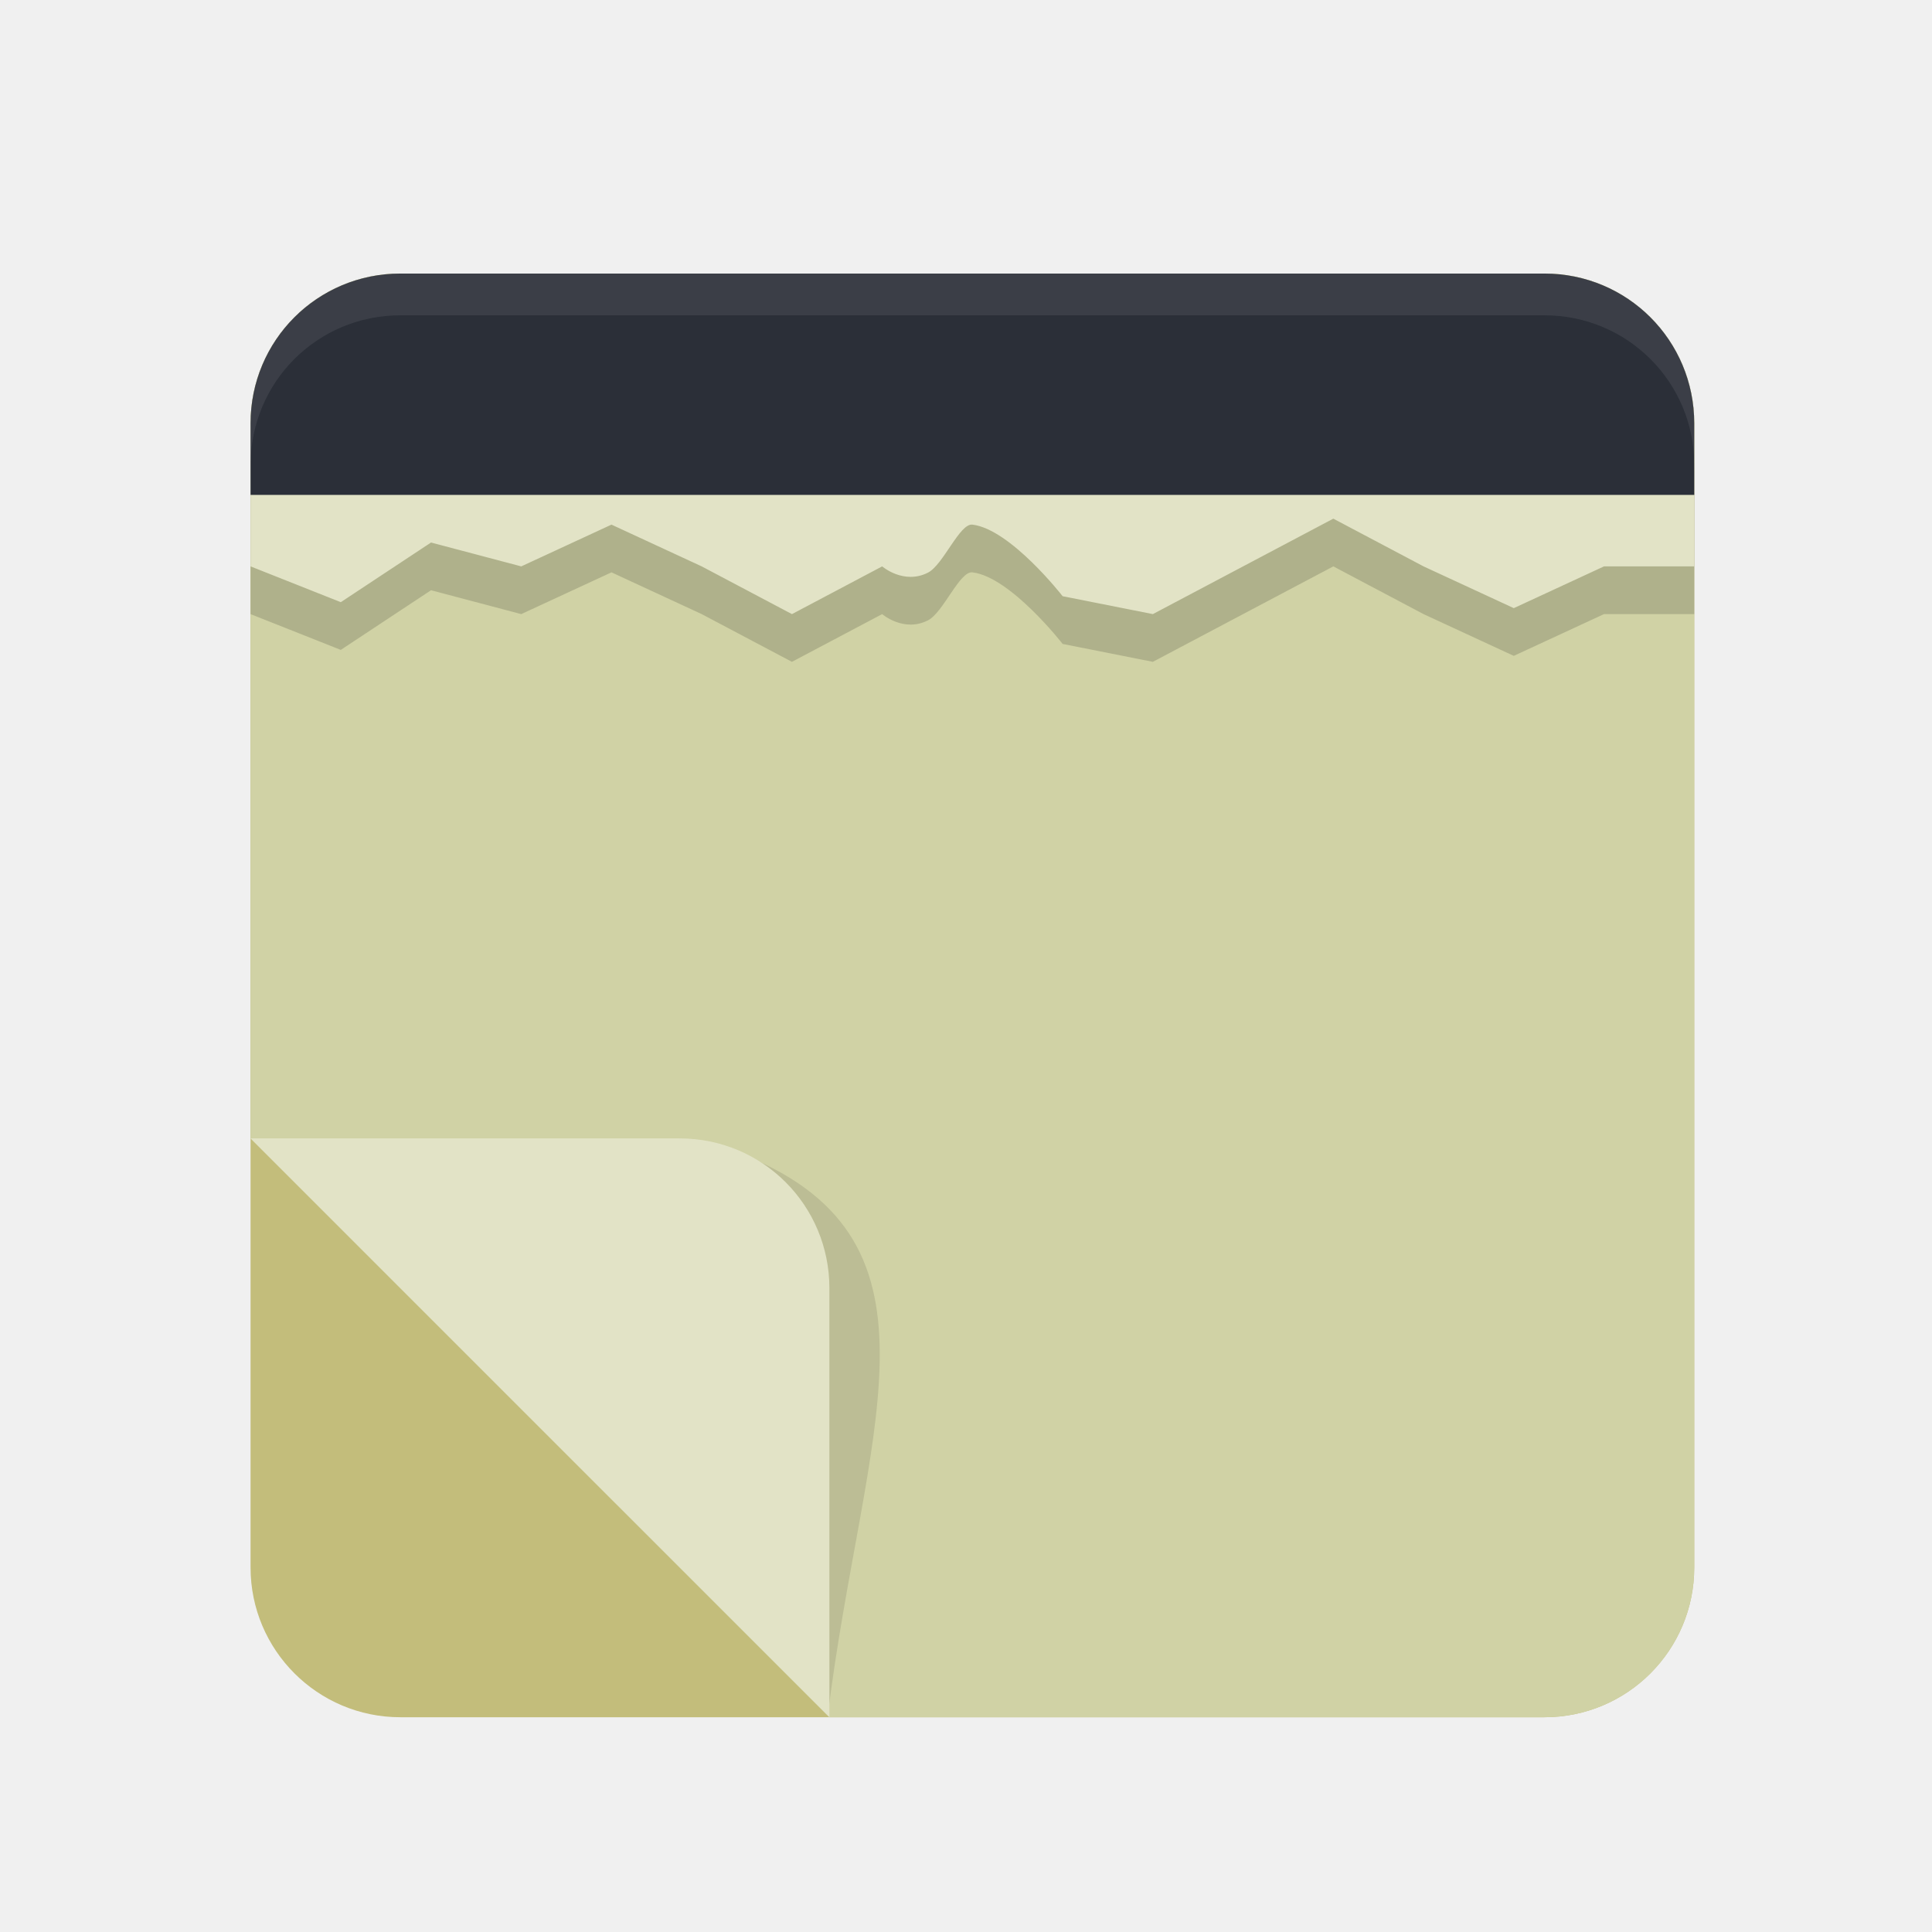
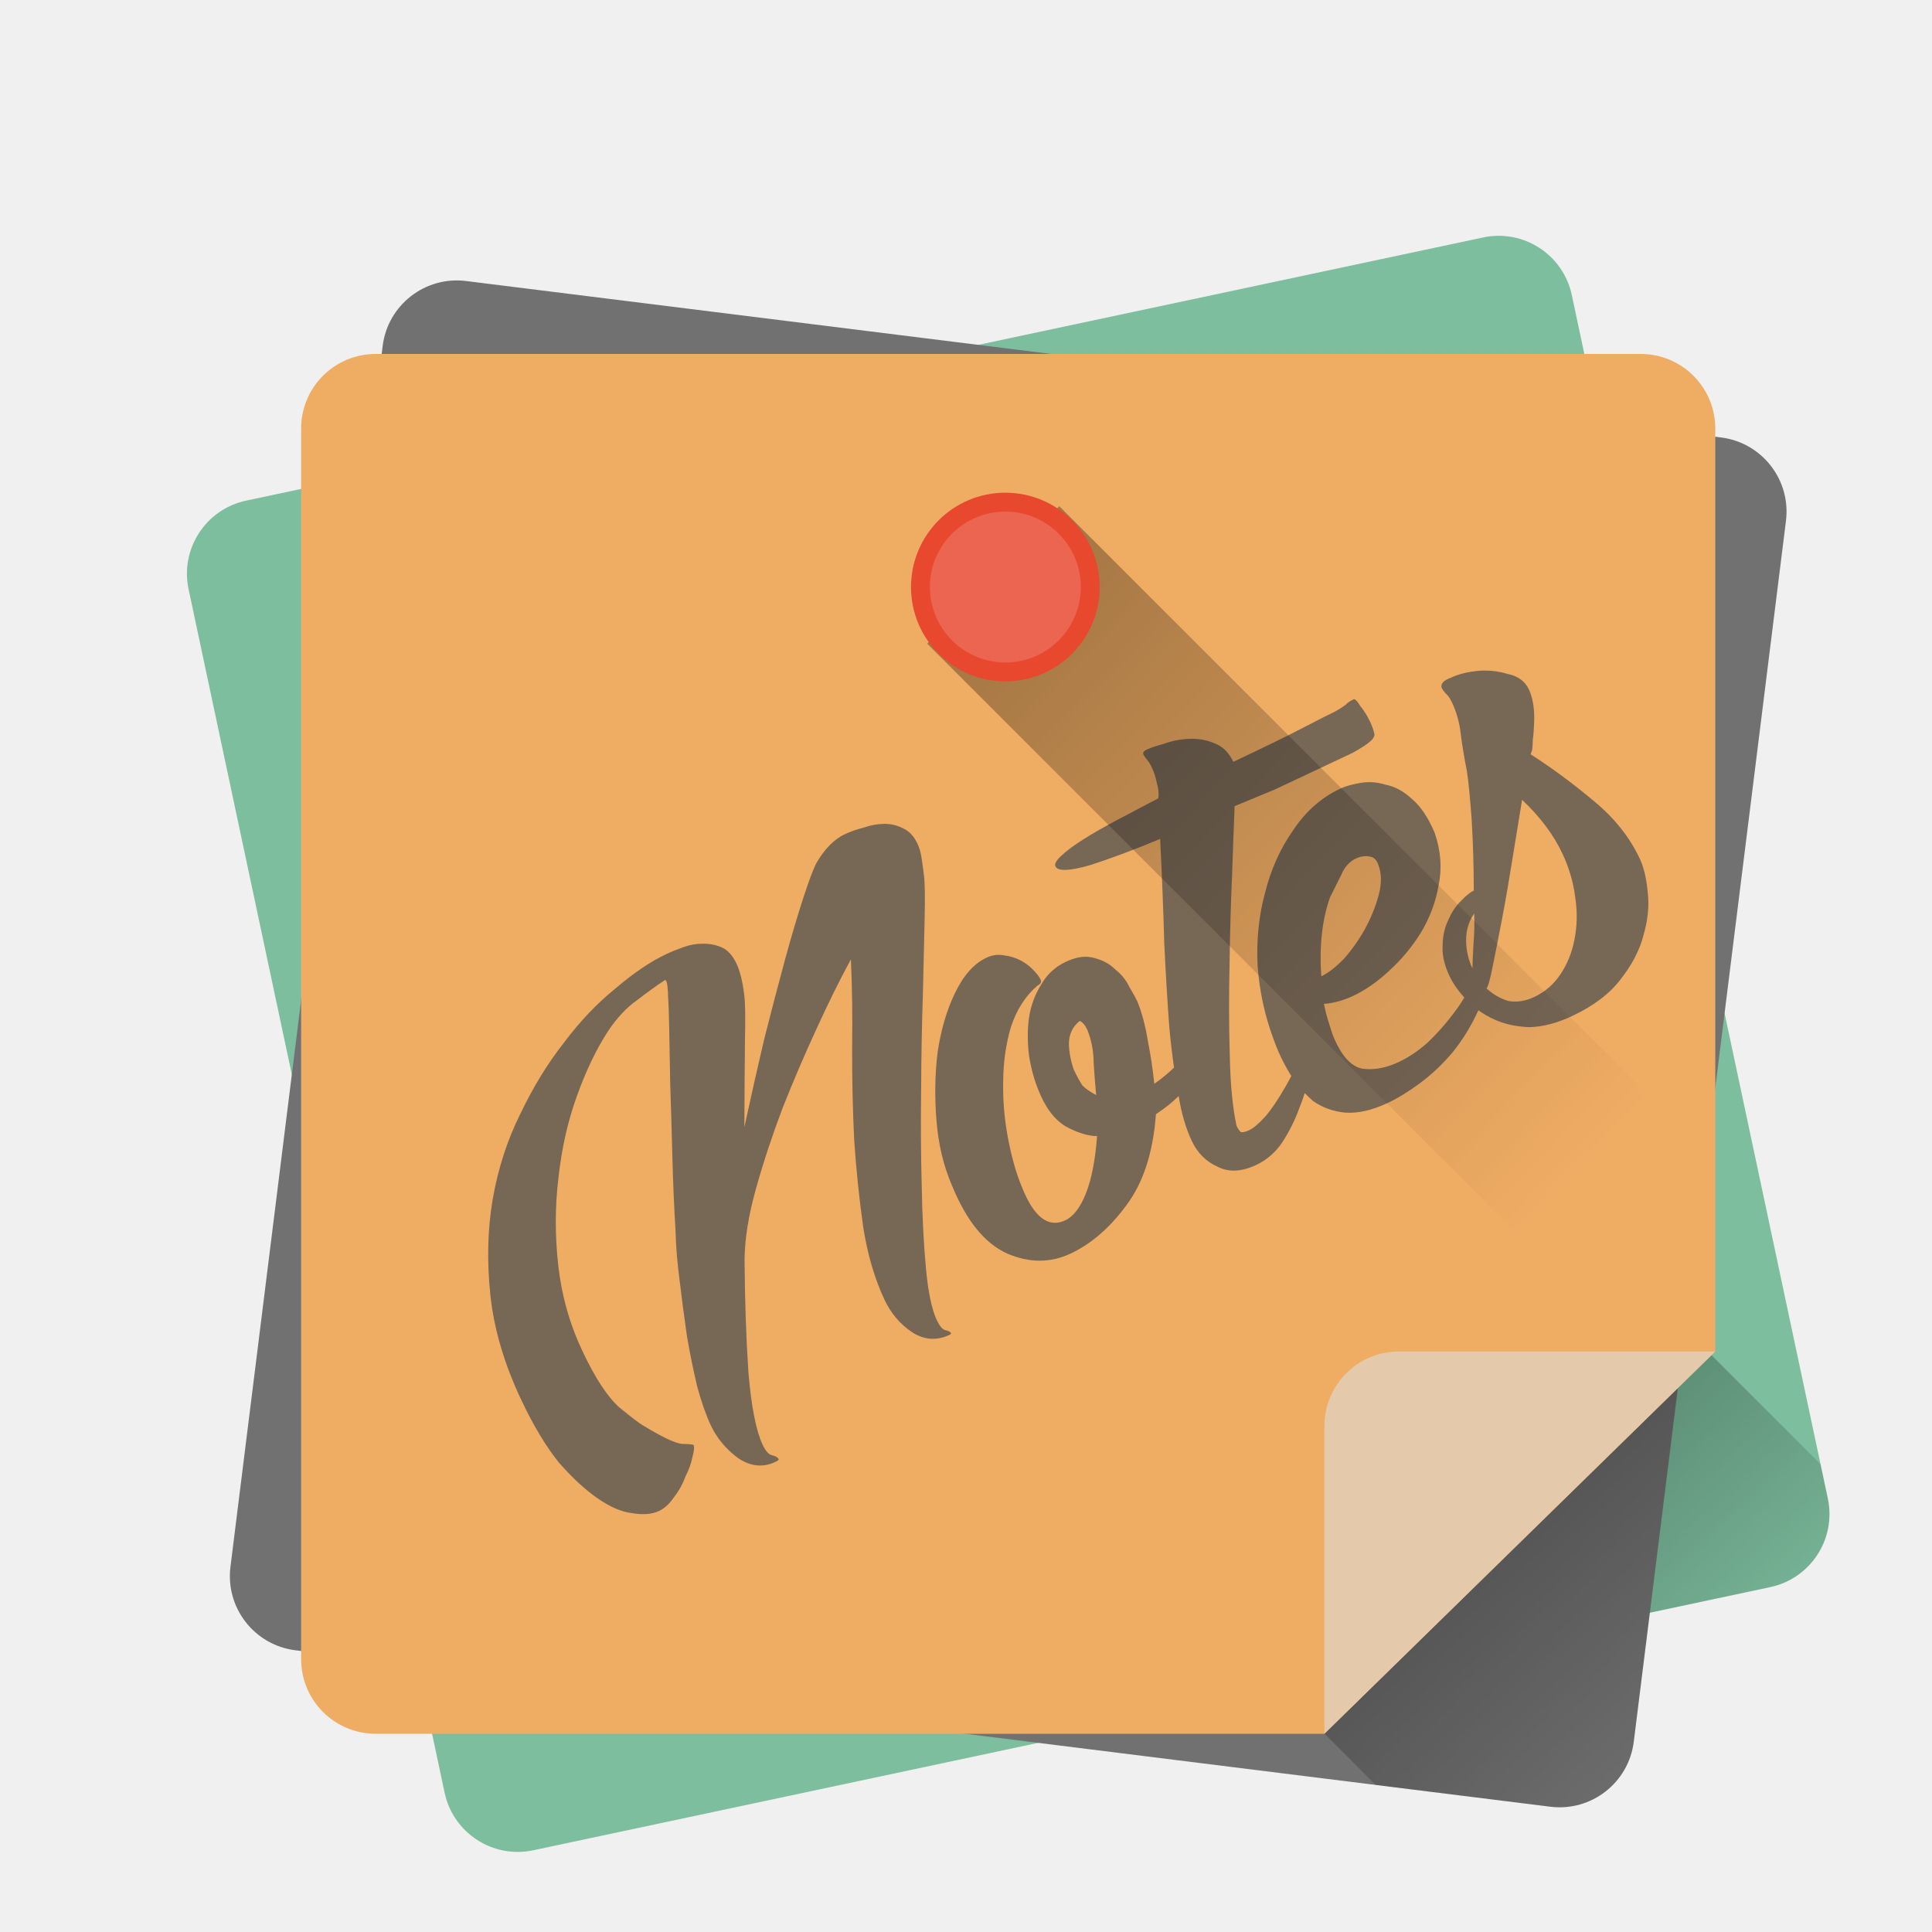
- <svg xmlns="http://www.w3.org/2000/svg" width="512" height="512" id="svg2" version="1.1" viewBox="0 0 512 512">
+ <svg xmlns="http://www.w3.org/2000/svg" xmlns:xlink="http://www.w3.org/1999/xlink" width="512" height="512" viewBox="0 0 512 512" id="svg2" version="1.1">
  <defs id="defs4">
-     <clipPath clipPathUnits="userSpaceOnUse" id="clipPath3834">
-       <ellipse transform="matrix(1.140758,0,0,1.140758,-235.3187,-287.3868)" d="m 615.96,482.375 c 0,99.25 -80.458,179.708 -179.708,179.708 -99.25,0 -179.708,-80.458 -179.708,-179.708 0,-99.25 80.458,-179.708 179.708,-179.708 99.25,0 179.708,80.458 179.708,179.708 z" ry="179.708" rx="179.708" cy="482.375" cx="436.252" id="ellipse3836" style="fill:#4b96c1;fill-opacity:1;fill-rule:evenodd;stroke:none" />
+     <linearGradient id="linearGradient4175">
+       <stop id="stop4177" offset="0" style="stop-color:#000000;stop-opacity:1" />
+       <stop id="stop4179" offset="1" style="stop-color:#000000;stop-opacity:0" />
+     </linearGradient>
+     <linearGradient id="linearGradient4159">
+       <stop style="stop-color:#000000;stop-opacity:1" offset="0" id="stop4161" />
+       <stop style="stop-color:#000000;stop-opacity:0" offset="1" id="stop4163" />
+     </linearGradient>
+     <linearGradient xlink:href="#linearGradient4159" id="linearGradient4165" x1="107.143" y1="570.041" x2="408.214" y2="860.041" gradientUnits="userSpaceOnUse" />
+     <linearGradient xlink:href="#linearGradient4175" id="linearGradient4173" x1="210.599" y1="765.102" x2="444.084" y2="1020.671" gradientUnits="userSpaceOnUse" />
+     <clipPath clipPathUnits="userSpaceOnUse" id="clipPath4186">
+       <path style="opacity:1;fill:#000000;fill-opacity:1;stroke:none;stroke-width:20;stroke-linecap:round;stroke-linejoin:round;stroke-miterlimit:4;stroke-dasharray:none;stroke-opacity:1" d="m 397.043,602.85 c -1.318,0.012 -2.656,0.154 -3.998,0.439 L 259.25,631.755 123.514,614.833 c -10.889,-1.357 -20.748,6.316 -22.105,17.205 l -4.264,34.205 -31.914,6.789 c -10.733,2.283 -17.535,12.763 -15.252,23.496 l 27.359,128.6 -16.264,130.467 c -1.357,10.889 6.316,20.748 17.205,22.105 l 32.377,4.037 7.174,33.715 c 2.283,10.733 12.761,17.535 23.494,15.252 l 133.797,-28.465 135.734,16.92 c 10.889,1.357 20.748,-6.316 22.105,-17.205 l 4.264,-34.203 31.916,-6.791 c 10.733,-2.283 17.535,-12.761 15.252,-23.494 L 457.033,808.864 473.297,678.399 c 1.357,-10.889 -6.316,-20.748 -17.205,-22.105 l -32.377,-4.037 -7.174,-33.715 c -1.998,-9.391 -10.271,-15.772 -19.498,-15.691 z" id="path4188" />
    </clipPath>
  </defs>
-   <g id="layer1" transform="translate(-180.2366,-225.8125)">
-     <rect ry="39.704" transform="translate(180.2366,225.8125)" y="72.495" x="66.4" height="382.591" width="382.591" id="rect3947" style="color:#000000;fill:#c3bd7b;fill-opacity:1;fill-rule:evenodd;stroke:none;stroke-width:200;marker:none;visibility:visible;display:inline;overflow:visible;enable-background:accumulate" />
-     <path transform="translate(180.2366,225.8125)" style="color:#000000;fill:#d0d2a5;fill-opacity:1;fill-rule:evenodd;stroke:none;stroke-width:200;marker:none;visibility:visible;display:inline;overflow:visible;enable-background:accumulate" d="m 106.104,72.495 303.183,0 c 21.996,0 39.704,17.708 39.704,39.704 l 0,303.183 c 0,21.996 -17.708,39.704 -39.704,39.704 -63.163,0 -126.326,0 -189.49,0 L 66.4,301.688 c 0,-63.163 0,-126.326 0,-189.49 0,-21.996 17.708,-39.704 39.704,-39.704 z" id="rect3917" />
-     <path id="path3925" d="m 286.341,310.955 303.183,0 c 21.996,0 39.704,17.708 39.704,39.704 l 0,37.898 -23.912,0 -23.912,11.067 -23.912,-11.067 -23.912,-12.648 -23.912,12.648 -23.912,12.648 -23.912,-4.743 c 0,0 -13.809,-17.767 -23.912,-18.971 -3.373,-0.402 -7.714,10.648 -11.769,12.718 -6.43,3.282 -12.143,-1.651 -12.143,-1.651 l -23.912,12.648 -23.912,-12.648 -23.912,-11.067 -23.912,11.067 -23.912,-6.324 -23.912,15.81 -23.912,-9.486 0,-37.898 c 0,-21.996 17.708,-39.704 39.704,-39.704 z" style="color:#000000;fill:#000000;fill-opacity:0.157;fill-rule:evenodd;stroke:none;stroke-width:200;marker:none;visibility:visible;display:inline;overflow:visible;enable-background:accumulate" />
-     <path style="color:#000000;fill:#e2e3c6;fill-opacity:1;fill-rule:evenodd;stroke:none;stroke-width:200;marker:none;visibility:visible;display:inline;overflow:visible;enable-background:accumulate" d="m 106.104,72.495 303.183,0 c 21.996,0 39.704,17.708 39.704,39.704 l 0,37.898 -23.912,0 -23.912,11.067 -23.912,-11.067 -23.912,-12.648 -23.912,12.648 -23.912,12.648 -23.912,-4.743 c 0,0 -13.809,-17.767 -23.912,-18.971 -3.373,-0.402 -7.714,10.648 -11.769,12.718 -6.43,3.282 -12.143,-1.651 -12.143,-1.651 l -23.912,12.648 -23.912,-12.648 -23.912,-11.067 -23.912,11.067 -23.912,-6.324 -23.912,15.81 -23.912,-9.486 0,-37.898 c 0,-21.996 17.708,-39.704 39.704,-39.704 z" id="rect3922" transform="translate(180.2366,225.8125)" />
-     <path transform="translate(180.2366,225.8125)" style="color:#000000;fill:#2b2f38;fill-opacity:1;fill-rule:evenodd;stroke:none;stroke-width:200;marker:none;visibility:visible;display:inline;overflow:visible;enable-background:accumulate" d="m 106.104,72.495 303.183,0 c 21.996,0 39.704,17.708 39.704,39.704 l 0,18.949 -382.591,0 0,-18.949 c 0,-21.996 17.708,-39.704 39.704,-39.704 z" id="rect3919" />
-     <path style="fill:#000000;stroke:none;stroke-width:1px;stroke-linecap:butt;stroke-linejoin:miter;stroke-opacity:1;fill-opacity:0.1" d="m 219.357,454.69 c 9.156,-74.715 34.889,-125.444 -22.013,-148.512 -8.085,-3.278 1.688,44.399 -9.606,41.798 z" id="path3965" transform="translate(180.2366,225.8125)" />
-     <path id="path3961" d="m 246.637,527.501 37.898,0 37.898,0 37.898,0 c 21.996,0 39.704,17.708 39.704,39.704 l 0,37.898 0,37.898 0,37.898 z" style="color:#000000;fill:#e2e3c6;fill-opacity:1;fill-rule:evenodd;stroke:none;stroke-width:200;marker:none;visibility:visible;display:inline;overflow:visible;enable-background:accumulate" />
-     <path style="color:#000000;fill:#ffffff;fill-opacity:0.076;fill-rule:evenodd;stroke:none;stroke-width:200;marker:none;visibility:visible;display:inline;overflow:visible;enable-background:accumulate" d="M 106.094 72.5 C 84.098 72.5 66.406 90.192 66.406 112.188 L 66.406 123.25 C 66.406 101.254 84.098 83.562 106.094 83.562 L 409.281 83.562 C 431.277 83.562 449 101.254 449 123.25 L 449 112.188 C 449 90.192 431.277 72.5 409.281 72.5 L 106.094 72.5 z " transform="translate(180.2366,225.8125)" id="path4138" />
+   <g id="layer1" transform="translate(0,-540.3622)">
+     <rect ry="19.807" y="671.874" x="-96.059" height="365.675" width="374.767" id="rect4140" style="opacity:1;fill:#7dbe9e;fill-opacity:1;stroke:none;stroke-width:20;stroke-linecap:round;stroke-linejoin:round;stroke-miterlimit:4;stroke-dasharray:none;stroke-opacity:1" transform="matrix(0.9781089,-0.2080936,0.2080936,0.9781089,0,0)" />
+     <rect ry="19.807" y="594.832" x="178.816" height="365.675" width="374.767" id="rect4138" style="opacity:1;fill:#717171;fill-opacity:1;stroke:none;stroke-width:20;stroke-linecap:round;stroke-linejoin:round;stroke-miterlimit:4;stroke-dasharray:none;stroke-opacity:1" transform="matrix(0.9923191,0.1237047,-0.1237047,0.9923191,0,0)" />
+     <path clip-path="url(#clipPath4186)" style="fill:url(#linearGradient4173);fill-rule:evenodd;stroke:none;stroke-width:1px;stroke-linecap:butt;stroke-linejoin:miter;stroke-opacity:1;fill-opacity:1" d="m 350,998.791 46.786,46.786 102.857,-100 -46.786,-46.786 z" id="path4190" />
+     <path style="opacity:1;fill:#efac63;fill-opacity:1;stroke:none;stroke-width:20;stroke-linecap:round;stroke-linejoin:round;stroke-miterlimit:4;stroke-dasharray:none;stroke-opacity:1" d="m 99.609,634.159 335.152,0 c 10.973,0 19.807,8.834 19.807,19.807 l 0,81.515 0,81.515 0,81.515 -103.595,101.322 -83.788,0 -83.788,0 -83.788,0 c -10.973,0 -19.807,-8.834 -19.807,-19.807 l 0,-326.061 c 0,-10.973 8.834,-19.807 19.807,-19.807 z" id="rect4136" />
+     <path id="path4145" d="m 350.973,999.834 0,-81.515 c 0,-10.973 8.834,-19.807 19.807,-19.807 l 83.788,0 z" style="opacity:1;fill:#e4c9aa;fill-opacity:1;stroke:none;stroke-width:20;stroke-linecap:round;stroke-linejoin:round;stroke-miterlimit:4;stroke-dasharray:none;stroke-opacity:1" />
+     <g transform="matrix(6.250314,-2.945826,2.945826,6.250314,-1416.144,-683.2994)" style="font-style:italic;font-variant:normal;font-weight:normal;font-stretch:normal;font-size:40px;line-height:125%;font-family:'Stink on the Death';-inkscape-font-specification:'Stink on the Death Italic';letter-spacing:0px;word-spacing:0px;fill:#515151;fill-opacity:0.754;stroke:none;stroke-width:1px;stroke-linecap:butt;stroke-linejoin:miter;stroke-opacity:1" id="flowRoot4781">
+       <path style="" d="M 393.586 177.705 C 392.911 177.705 392.232 177.738 391.551 177.805 C 388.825 178.071 386.461 178.676 384.461 179.619 C 382.549 180.317 381.746 181.205 382.051 182.283 C 382.208 182.617 382.527 183.078 383.008 183.666 C 383.655 184.176 384.253 185.013 384.803 186.18 C 385.981 188.68 386.743 191.377 387.088 194.27 C 387.433 197.162 387.975 200.473 388.713 204.199 C 389.146 206.847 389.579 211.224 390.014 217.334 C 390.37 223.277 390.557 229.504 390.57 236.016 C 389.57 236.487 388.394 237.45 387.041 238.902 C 385.777 240.109 384.708 241.733 383.836 243.773 C 382.886 245.647 382.384 247.82 382.326 250.291 C 382.102 252.841 382.697 255.615 384.111 258.615 C 385.024 260.552 386.355 262.464 388.059 264.354 C 387.145 265.884 386.105 267.412 384.906 268.936 C 383.035 271.447 380.834 273.91 378.305 276.324 C 375.864 278.493 373.311 280.206 370.645 281.463 C 367.311 283.034 364.124 283.619 361.084 283.219 C 357.965 282.652 355.315 279.624 353.135 274.133 C 352.673 272.721 352.25 271.392 351.867 270.146 C 351.484 268.901 351.145 267.533 350.85 266.043 C 353.409 265.855 356.023 265.132 358.689 263.875 C 361.856 262.382 364.998 260.19 368.115 257.295 C 371.399 254.321 374.196 250.964 376.508 247.227 C 378.908 243.243 380.49 239.035 381.252 234.602 C 382.181 230.09 381.836 225.466 380.215 220.73 C 378.496 216.652 376.464 213.638 374.119 211.688 C 371.941 209.659 369.62 208.409 367.158 207.939 C 364.784 207.225 362.48 207.091 360.244 207.533 C 358.175 207.897 356.474 208.393 355.141 209.021 C 350.14 211.378 345.974 215.072 342.643 220.105 C 339.233 224.972 336.755 230.52 335.209 236.748 C 333.585 242.81 332.942 249.224 333.279 255.99 C 333.783 262.678 335.159 269.058 337.408 275.127 C 338.567 278.451 340.061 281.617 341.887 284.627 C 341.992 284.798 342.108 284.952 342.215 285.119 C 341.83 285.89 341.415 286.682 340.928 287.523 C 338.694 291.428 336.773 294.269 335.166 296.045 C 333.559 297.821 332.171 298.983 331.004 299.533 C 330.004 300.005 329.258 300.153 328.768 299.977 C 328.365 299.555 328.008 299.01 327.693 298.344 C 326.651 293.539 326.054 287.302 325.902 279.633 C 325.672 271.797 325.652 263.76 325.844 255.521 C 325.956 247.117 326.183 239.169 326.521 231.676 C 326.782 224.016 327.004 218.005 327.188 213.641 C 330.933 212.079 334.512 210.596 337.924 209.191 L 347.424 204.713 L 358.426 199.529 C 360.847 198.184 362.479 197.109 363.322 196.305 C 364.165 195.5 364.429 194.764 364.115 194.098 C 363.968 193.352 363.618 192.395 363.068 191.229 C 362.361 189.728 361.528 188.391 360.566 187.215 C 359.693 185.793 359.089 185.161 358.756 185.318 C 357.922 185.711 357.295 186.109 356.873 186.512 C 356.618 186.835 355.612 187.512 353.857 188.543 C 352.191 189.329 349.313 190.785 345.225 192.916 C 341.303 194.968 335.176 197.959 326.842 201.887 C 325.663 199.387 323.971 197.74 321.764 196.947 C 319.723 196.076 317.508 195.693 315.115 195.803 C 312.722 195.912 310.485 196.355 308.406 197.131 C 306.416 197.662 304.922 198.163 303.922 198.635 C 303.089 199.028 302.79 199.473 303.025 199.973 C 303.183 200.306 303.502 200.767 303.982 201.355 C 304.385 201.777 304.822 202.488 305.293 203.488 C 305.843 204.655 306.265 205.984 306.561 207.475 C 307.022 208.887 307.154 210.248 306.959 211.562 C 303.037 213.614 299.367 215.549 295.945 217.365 C 292.524 219.182 289.557 220.886 287.047 222.477 C 284.537 224.067 282.651 225.465 281.387 226.672 C 279.956 227.957 279.397 228.933 279.711 229.6 C 280.339 230.933 283.349 230.838 288.742 229.314 C 294.057 227.624 300.294 225.298 307.451 222.332 C 307.957 232.482 308.32 241.68 308.541 249.928 C 308.928 258.097 309.375 265.525 309.879 272.213 C 310.23 276.036 310.652 279.584 311.131 282.916 C 309.693 284.335 307.959 285.772 305.898 287.229 C 305.494 283.345 304.923 279.541 304.186 275.814 C 303.536 271.843 302.626 268.4 301.457 265.488 C 300.986 264.488 300.274 263.194 299.322 261.605 C 298.458 259.772 297.217 258.219 295.598 256.945 C 294.067 255.426 292.153 254.392 289.857 253.844 C 287.729 253.217 285.249 253.573 282.416 254.908 C 279.583 256.244 277.392 258.294 275.844 261.061 C 274.217 263.66 273.158 266.603 272.67 269.889 C 272.27 272.929 272.277 276.185 272.691 279.656 C 273.193 282.882 273.99 285.87 275.08 288.615 C 276.946 293.439 279.423 296.752 282.514 298.555 C 285.525 300.191 288.267 301.038 290.738 301.096 C 290.261 307.431 289.279 312.477 287.791 316.234 C 286.303 319.991 284.475 322.379 282.309 323.4 C 277.808 325.521 273.962 322.548 270.77 314.479 C 269.287 310.9 268.068 306.585 267.113 301.535 C 266.159 296.485 265.741 291.488 265.855 286.545 C 265.892 281.435 266.579 276.631 267.92 272.129 C 269.428 267.548 271.779 263.892 274.975 261.164 C 275.808 260.771 276.068 260.243 275.754 259.576 C 275.44 258.909 274.881 258.153 274.076 257.311 C 273.193 256.301 272.059 255.409 270.676 254.635 C 269.293 253.861 267.738 253.373 266.012 253.168 C 264.452 252.884 262.922 253.096 261.422 253.803 C 258.088 255.374 255.296 258.524 253.043 263.252 C 250.878 267.735 249.356 272.933 248.477 278.848 C 247.764 284.683 247.666 290.739 248.18 297.016 C 248.693 303.292 250.044 308.97 252.234 314.049 C 256.055 323.452 260.942 329.5 266.896 332.193 C 272.772 334.72 278.377 334.727 283.711 332.213 C 289.211 329.621 294.132 325.365 298.473 319.449 C 302.98 313.454 305.601 305.397 306.33 295.275 C 308.686 293.724 310.686 292.118 312.357 290.465 C 313.083 295.001 314.245 298.983 315.854 302.396 C 317.346 305.563 319.642 307.842 322.742 309.232 C 325.675 310.702 329.059 310.533 332.893 308.727 C 335.726 307.391 338.039 305.385 339.832 302.707 C 341.713 299.783 343.183 296.849 344.24 293.906 C 344.854 292.392 345.36 290.98 345.762 289.668 C 346.486 290.429 347.233 291.157 348.025 291.816 C 350.459 293.521 353.279 294.536 356.486 294.857 C 359.86 295.101 363.63 294.239 367.797 292.275 C 370.464 291.019 373.307 289.273 376.326 287.035 C 379.345 284.797 382.168 282.142 384.795 279.07 C 387.51 275.754 389.821 272.017 391.73 267.857 C 391.748 267.816 391.764 267.772 391.781 267.73 C 393.057 268.646 394.447 269.452 395.959 270.143 C 398.568 271.357 401.643 272.046 405.184 272.211 C 408.812 272.13 412.627 271.147 416.627 269.262 C 422.294 266.591 426.574 263.352 429.465 259.545 C 432.522 255.659 434.549 251.75 435.547 247.816 C 436.712 243.805 437.088 240.063 436.674 236.592 C 436.348 232.875 435.635 229.851 434.535 227.518 C 431.864 221.851 427.859 216.812 422.521 212.402 C 417.105 207.826 411.474 203.655 405.627 199.893 L 406.023 198.789 C 406.121 198.132 406.184 197.185 406.213 195.949 C 406.408 194.635 406.534 192.743 406.592 190.271 C 406.58 187.221 406.103 184.695 405.16 182.695 C 404.139 180.529 402.275 179.167 399.568 178.609 C 397.604 178.007 395.611 177.706 393.586 177.705 z M 403.369 211.957 C 408.128 216.436 411.686 221.176 414.043 226.176 C 415.85 230.009 416.994 233.952 417.477 238.002 C 418.048 241.807 417.962 245.514 417.219 249.123 C 416.564 252.487 415.34 255.509 413.547 258.188 C 411.754 260.866 409.439 262.872 406.605 264.207 C 404.272 265.307 401.998 265.666 399.781 265.285 C 397.653 264.659 395.7 263.543 393.924 261.936 C 394.345 261.533 394.884 259.649 395.539 256.285 C 396.282 252.676 397.124 248.408 398.062 243.484 C 399.001 238.561 399.904 233.348 400.773 227.846 C 401.731 222.098 402.597 216.802 403.369 211.957 z M 234.246 218.334 C 232.432 218.374 230.652 218.703 228.906 219.322 C 227.082 219.774 225.42 220.356 223.92 221.062 C 221.086 222.398 218.597 224.895 216.451 228.555 C 215.677 229.938 214.537 232.919 213.029 237.5 C 211.522 242.081 209.867 247.647 208.066 254.199 C 206.354 260.506 204.5 267.594 202.504 275.461 C 200.675 283.249 198.928 290.998 197.266 298.707 C 197.3 290.136 197.349 282.675 197.414 276.33 C 197.567 269.74 197.502 265.494 197.217 263.592 C 196.803 260.12 196.124 257.385 195.182 255.385 C 194.16 253.218 192.874 251.787 191.324 251.092 C 189.774 250.396 188.092 250.067 186.277 250.107 C 184.63 250.069 182.935 250.36 181.189 250.979 C 179.444 251.597 177.904 252.221 176.57 252.85 C 172.403 254.813 167.924 257.843 163.131 261.936 C 158.259 265.861 153.696 270.659 149.443 276.33 C 145.112 281.834 141.256 288.132 137.877 295.225 C 134.419 302.15 131.976 309.718 130.549 317.928 C 129.21 325.892 129.014 334.336 129.961 343.26 C 130.908 352.184 133.62 361.396 138.098 370.896 C 141.318 377.73 144.651 383.289 148.096 387.572 C 151.629 391.611 155.059 394.781 158.385 397.084 C 161.711 399.387 164.771 400.696 167.566 401.008 C 170.44 401.487 172.794 401.294 174.627 400.43 C 176.127 399.723 177.475 398.475 178.67 396.689 C 179.944 395.071 180.934 393.28 181.639 391.318 C 182.589 389.445 183.207 387.729 183.49 386.17 C 183.94 384.532 184.046 383.463 183.811 382.963 C 183.732 382.796 182.663 382.688 180.604 382.641 C 178.632 382.348 175.21 380.701 170.334 377.703 C 169.52 377.272 167.453 375.699 164.137 372.984 C 160.987 370.191 157.724 365.212 154.346 358.045 C 150.968 350.878 148.835 343.328 147.947 335.395 C 147.06 327.461 147.077 319.712 147.994 312.15 C 148.833 304.422 150.441 297.248 152.82 290.627 C 155.288 283.76 158.06 277.973 161.137 273.264 C 163.528 269.692 166.105 266.949 168.869 265.035 C 171.555 262.954 173.986 261.197 176.162 259.764 C 176.495 259.607 176.731 260.108 176.869 261.266 C 177.007 262.423 177.068 263.413 177.049 264.236 C 177.177 265.805 177.277 268.61 177.348 272.65 C 177.419 276.691 177.51 281.639 177.621 287.494 C 177.821 293.104 178.005 299.33 178.176 306.176 C 178.347 313.021 178.641 319.91 179.057 326.844 C 179.137 330.472 179.493 334.685 180.123 339.48 C 180.675 344.109 181.305 348.903 182.014 353.865 C 182.811 358.582 183.735 363.136 184.787 367.529 C 185.927 371.677 187.126 375.085 188.383 377.752 C 189.954 381.085 192.319 383.943 195.479 386.324 C 198.804 388.627 202.135 388.993 205.469 387.422 C 206.135 387.108 206.428 386.866 206.35 386.699 C 206.114 386.199 205.545 385.858 204.643 385.672 C 203.74 385.486 202.897 384.559 202.111 382.893 C 200.383 379.226 199.13 372.891 198.35 363.889 C 197.736 354.808 197.392 344.785 197.316 333.82 C 197.362 328.299 198.373 322.017 200.35 314.975 C 202.327 307.932 204.676 300.815 207.398 293.625 C 210.287 286.356 213.293 279.337 216.418 272.568 C 219.631 265.554 222.659 259.444 225.5 254.234 C 225.828 261.413 225.935 269.205 225.822 277.609 C 225.798 285.769 225.978 293.932 226.365 302.102 C 226.919 310.192 227.729 317.959 228.793 325.402 C 229.945 332.6 231.816 338.949 234.408 344.449 C 236.136 348.116 238.624 351.018 241.871 353.154 C 245.04 355.124 248.292 355.321 251.625 353.75 C 251.958 353.593 252.086 353.432 252.008 353.266 C 251.851 352.932 251.32 352.672 250.418 352.486 C 249.682 352.222 248.961 351.34 248.254 349.84 C 246.918 347.006 245.956 342.369 245.363 335.926 C 244.771 329.483 244.404 322.22 244.262 314.139 C 244.041 305.891 243.991 297.36 244.113 288.543 C 244.157 279.56 244.31 271.238 244.57 263.578 L 245.043 243.189 C 245.177 237.423 245.102 233.588 244.816 231.686 C 244.609 229.95 244.396 228.42 244.18 227.096 C 243.963 225.772 243.62 224.609 243.148 223.609 C 242.206 221.609 240.96 220.262 239.41 219.566 C 237.782 218.704 236.06 218.294 234.246 218.334 z M 362.129 226.887 C 362.427 226.899 362.719 226.939 363.006 227.008 C 364.075 227.115 364.841 227.875 365.303 229.287 C 366.157 231.532 366.179 234.17 365.367 237.201 C 364.555 240.232 363.329 243.254 361.693 246.266 C 360.145 249.032 358.314 251.627 356.197 254.051 C 354.002 256.308 351.988 257.868 350.154 258.732 C 349.6 250.642 350.379 243.653 352.494 237.768 C 353.532 235.649 354.528 233.653 355.479 231.779 C 356.35 229.739 357.618 228.325 359.285 227.539 C 360.285 227.068 361.233 226.85 362.129 226.887 z M 390.676 242.078 C 390.776 244.883 390.714 247.559 390.49 250.109 C 390.354 252.414 390.263 254.597 390.215 256.656 C 389.115 254.323 388.554 251.837 388.533 249.199 C 388.512 246.561 389.226 244.188 390.676 242.078 z M 286.131 270.572 C 286.867 270.837 287.549 271.635 288.178 272.969 C 289.268 275.714 289.818 278.612 289.83 281.662 C 290.008 284.634 290.232 287.483 290.498 290.209 C 288.87 289.347 287.652 288.495 286.848 287.652 C 286.131 286.564 285.379 285.186 284.594 283.52 C 283.818 281.441 283.375 279.205 283.266 276.812 C 283.244 274.174 284.2 272.094 286.131 270.572 z " transform="matrix(0.1309122,0.06170004,-0.06170004,0.1309122,109.8906,247.5684)" id="path4790" />
+     </g>
+     <path style="fill:url(#linearGradient4165);fill-rule:evenodd;stroke:none;stroke-width:1px;stroke-linecap:butt;stroke-linejoin:miter;stroke-opacity:1;fill-opacity:1;opacity:0.601" d="M 280.714,674.505 462.5,856.291 427.5,892.719 245.714,710.934 Z" id="path4155" />
+     <circle r="25" cy="695.934" cx="266.429" id="circle4149" style="opacity:1;fill:#e7482e;fill-opacity:1;stroke:none;stroke-width:20;stroke-linecap:round;stroke-linejoin:round;stroke-miterlimit:4;stroke-dasharray:none;stroke-opacity:1" />
+     <circle style="opacity:1;fill:#eb6550;fill-opacity:1;stroke:none;stroke-width:20;stroke-linecap:round;stroke-linejoin:round;stroke-miterlimit:4;stroke-dasharray:none;stroke-opacity:1" id="path4147" cx="266.429" cy="695.934" r="20" />
  </g>
</svg>
